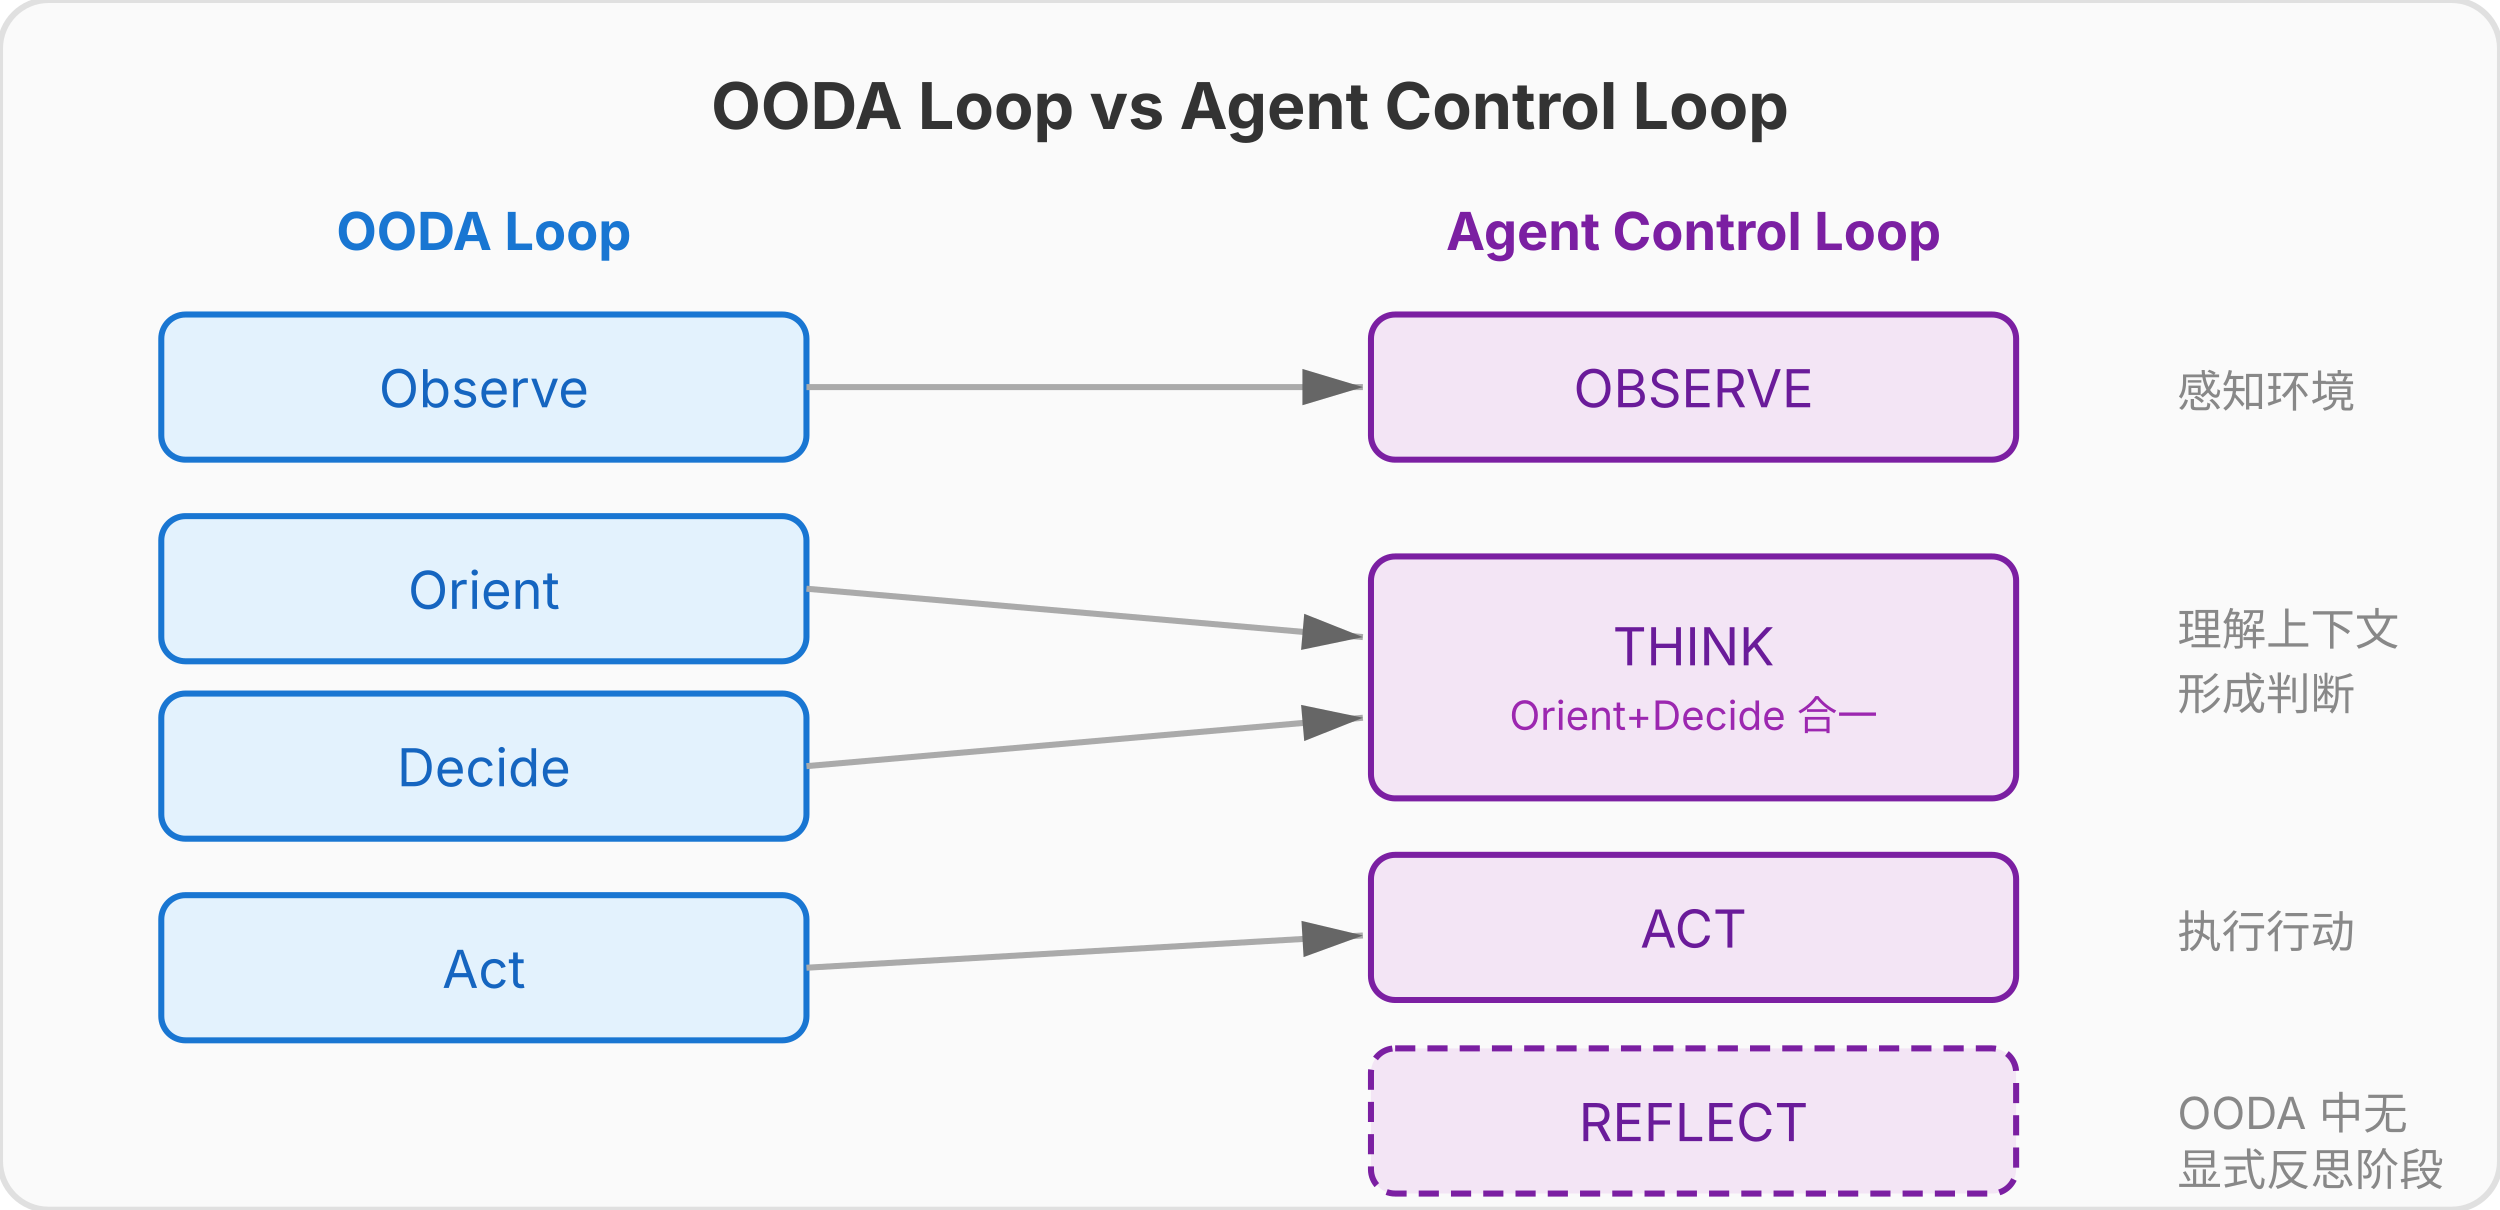
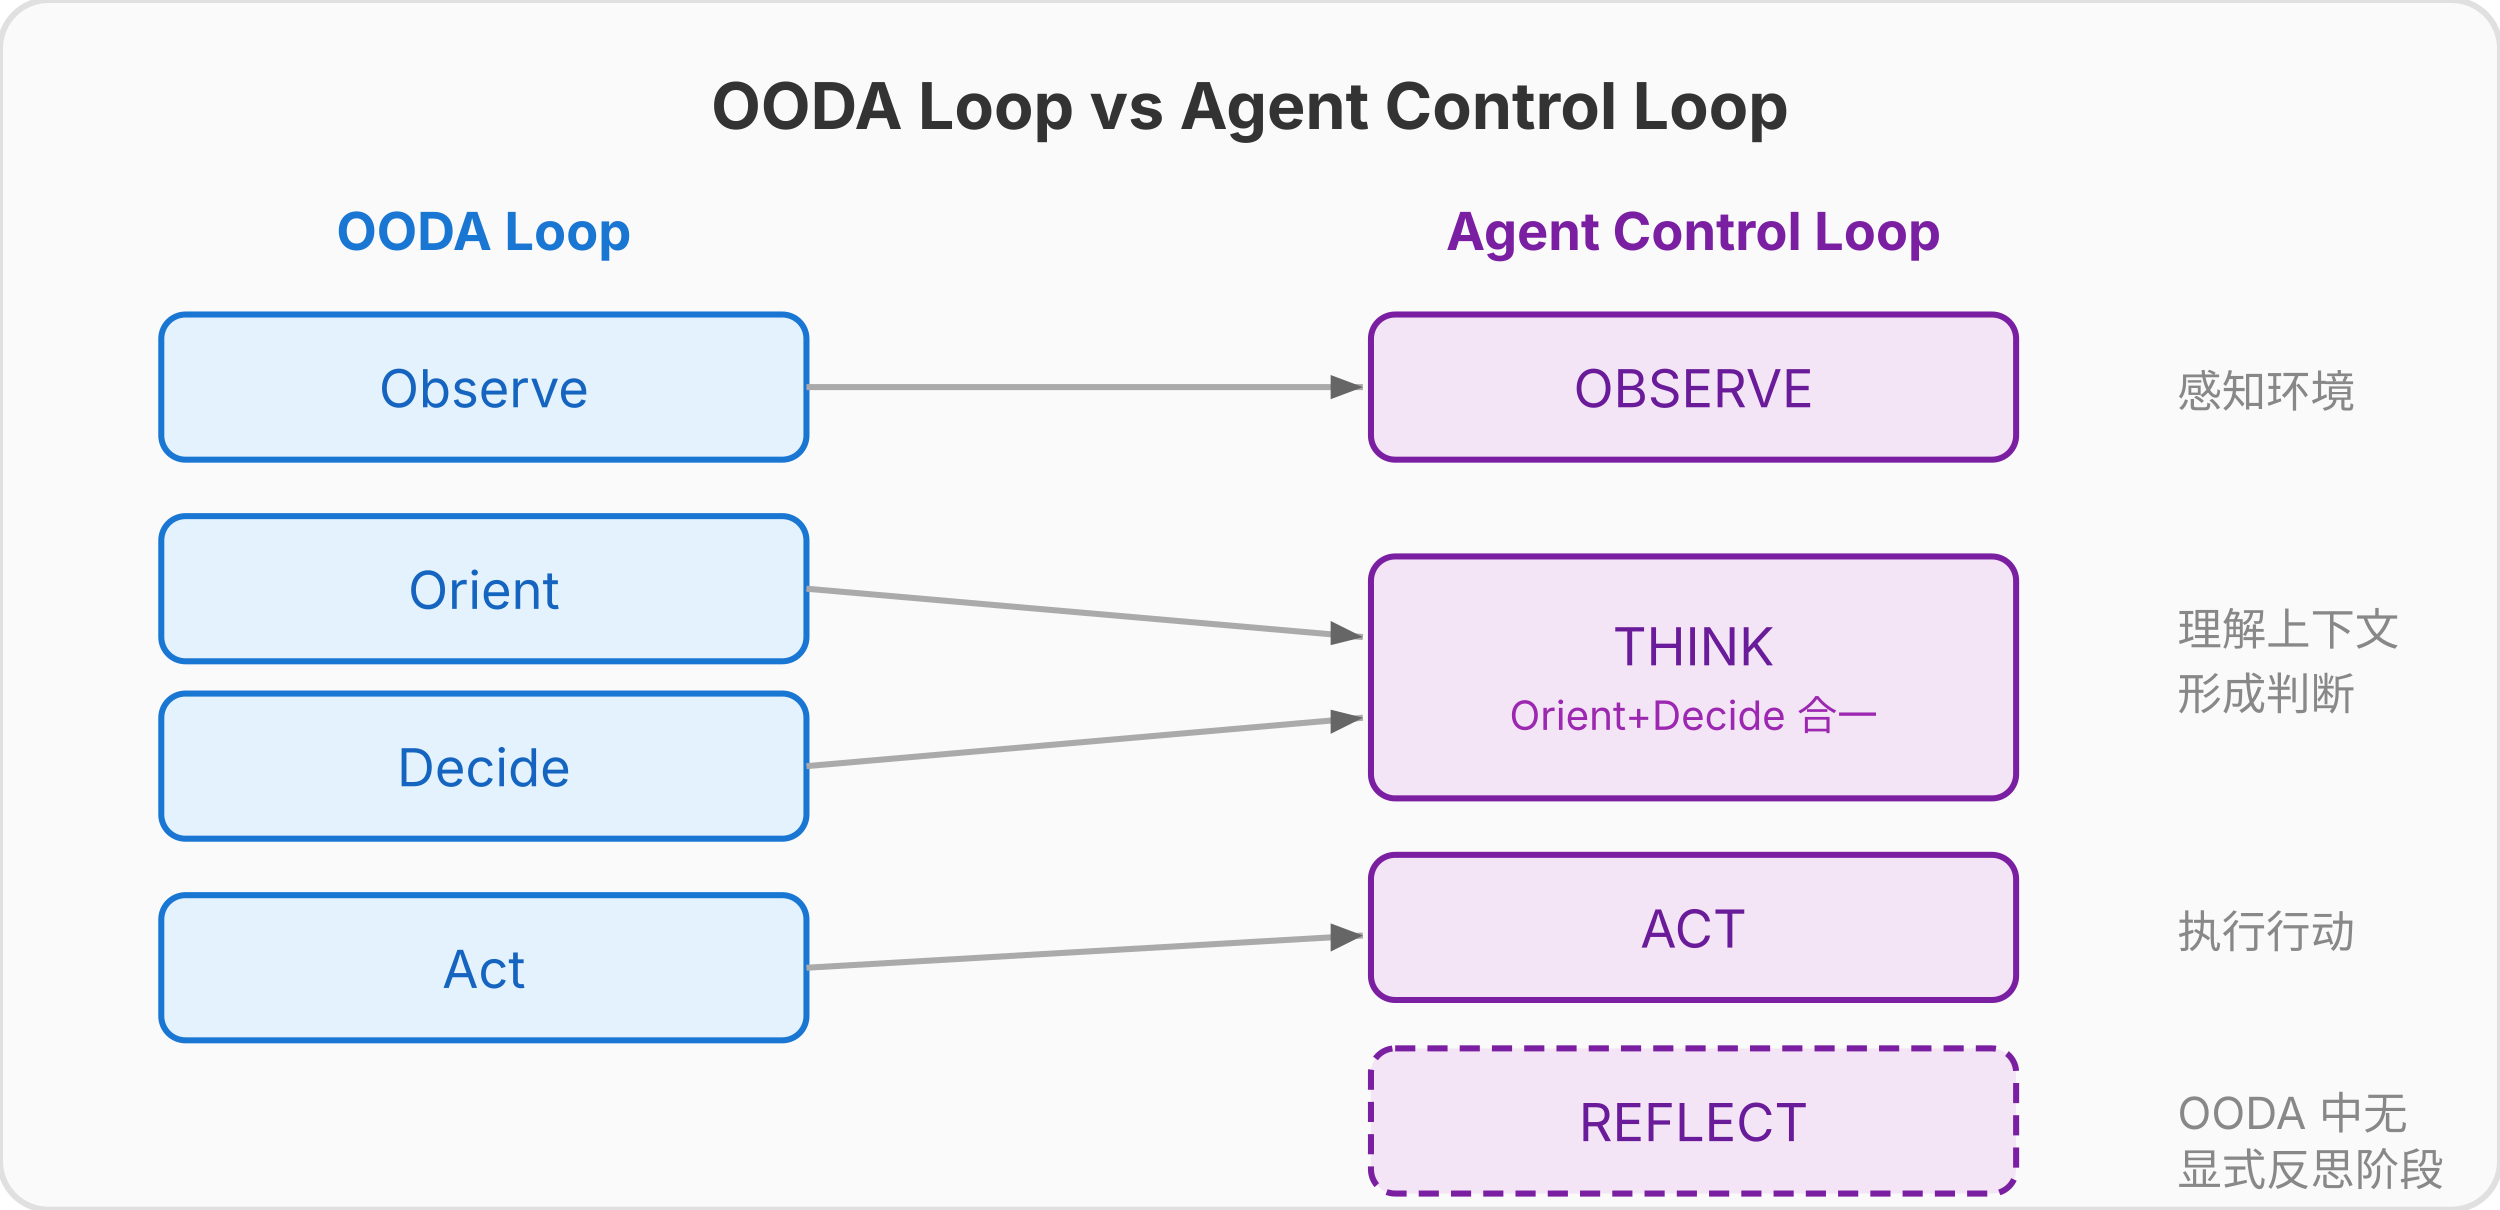
<svg xmlns="http://www.w3.org/2000/svg" viewBox="0 0 620 300" font-family="-apple-system, 'Segoe UI', 'PingFang SC', 'Microsoft YaHei', sans-serif">
-   <defs>
-     <marker id="arrow" viewBox="0 0 10 6" refX="10" refY="3" markerWidth="10" markerHeight="6" orient="auto-start-reverse">
-       <path d="M0,0 L10,3 L0,6 Z" fill="#666" />
-     </marker>
-   </defs>
  <rect width="620" height="300" rx="12" fill="#fafafa" stroke="#e0e0e0" stroke-width="1.5" />
  <text x="310" y="32" text-anchor="middle" font-size="16" font-weight="bold" fill="#333">OODA Loop vs Agent Control Loop</text>
  <text x="120" y="62" text-anchor="middle" font-size="13" font-weight="bold" fill="#1976D2">OODA Loop</text>
  <text x="420" y="62" text-anchor="middle" font-size="13" font-weight="bold" fill="#7B1FA2">Agent Control Loop</text>
  <rect x="40" y="78" width="160" height="36" rx="6" fill="#E3F2FD" stroke="#1976D2" stroke-width="1.5" />
  <text x="120" y="101" text-anchor="middle" font-size="13" fill="#1565C0">Observe</text>
  <rect x="340" y="78" width="160" height="36" rx="6" fill="#F3E5F5" stroke="#7B1FA2" stroke-width="1.5" />
  <text x="420" y="101" text-anchor="middle" font-size="13" fill="#6A1B9A">OBSERVE</text>
-   <line x1="200" y1="96" x2="338" y2="96" stroke="#aaa" stroke-width="1.5" marker-end="url(#arrow)" />
+   <line x1="200" y1="96" x2="338" y2="96" stroke="#aaa" stroke-width="1.5" />
  <text x="540" y="101" font-size="11" fill="#888">感知环境</text>
  <rect x="40" y="128" width="160" height="36" rx="6" fill="#E3F2FD" stroke="#1976D2" stroke-width="1.5" />
  <text x="120" y="151" text-anchor="middle" font-size="13" fill="#1565C0">Orient</text>
  <rect x="40" y="172" width="160" height="36" rx="6" fill="#E3F2FD" stroke="#1976D2" stroke-width="1.5" />
  <text x="120" y="195" text-anchor="middle" font-size="13" fill="#1565C0">Decide</text>
  <rect x="340" y="138" width="160" height="60" rx="6" fill="#F3E5F5" stroke="#7B1FA2" stroke-width="1.5" />
  <text x="420" y="165" text-anchor="middle" font-size="13" fill="#6A1B9A">THINK</text>
  <text x="420" y="181" text-anchor="middle" font-size="10" fill="#9C27B0">Orient+Decide 合一</text>
-   <line x1="200" y1="146" x2="338" y2="158" stroke="#aaa" stroke-width="1.5" marker-end="url(#arrow)" />
-   <line x1="200" y1="190" x2="338" y2="178" stroke="#aaa" stroke-width="1.5" marker-end="url(#arrow)" />
+   <line x1="200" y1="146" x2="338" y2="158" stroke="#aaa" stroke-width="1.5" />
+   <line x1="200" y1="190" x2="338" y2="178" stroke="#aaa" stroke-width="1.5" />
  <text x="540" y="160" font-size="11" fill="#888">理解上下文</text>
  <text x="540" y="176" font-size="11" fill="#888">形成判断</text>
  <rect x="40" y="222" width="160" height="36" rx="6" fill="#E3F2FD" stroke="#1976D2" stroke-width="1.5" />
  <text x="120" y="245" text-anchor="middle" font-size="13" fill="#1565C0">Act</text>
  <rect x="340" y="212" width="160" height="36" rx="6" fill="#F3E5F5" stroke="#7B1FA2" stroke-width="1.5" />
  <text x="420" y="235" text-anchor="middle" font-size="13" fill="#6A1B9A">ACT</text>
-   <line x1="200" y1="240" x2="338" y2="232" stroke="#aaa" stroke-width="1.5" marker-end="url(#arrow)" />
+   <line x1="200" y1="240" x2="338" y2="232" stroke="#aaa" stroke-width="1.5" />
  <text x="540" y="235" font-size="11" fill="#888">执行行动</text>
  <rect x="340" y="260" width="160" height="36" rx="6" fill="#F3E5F5" stroke="#7B1FA2" stroke-width="1.5" stroke-dasharray="5,3" />
  <text x="420" y="283" text-anchor="middle" font-size="13" fill="#6A1B9A">REFLECT</text>
  <text x="540" y="280" font-size="11" fill="#888">OODA 中无</text>
  <text x="540" y="294" font-size="11" fill="#888">显式反思阶段</text>
+   <polygon points="338,96 330,99 330,93" fill="#666" />
+   <polygon points="338,158 330,160 330,154" fill="#666" />
+   <polygon points="338,178 330,182 330,176" fill="#666" />
+   <polygon points="338,232 330,236 330,229" fill="#666" />
</svg>
